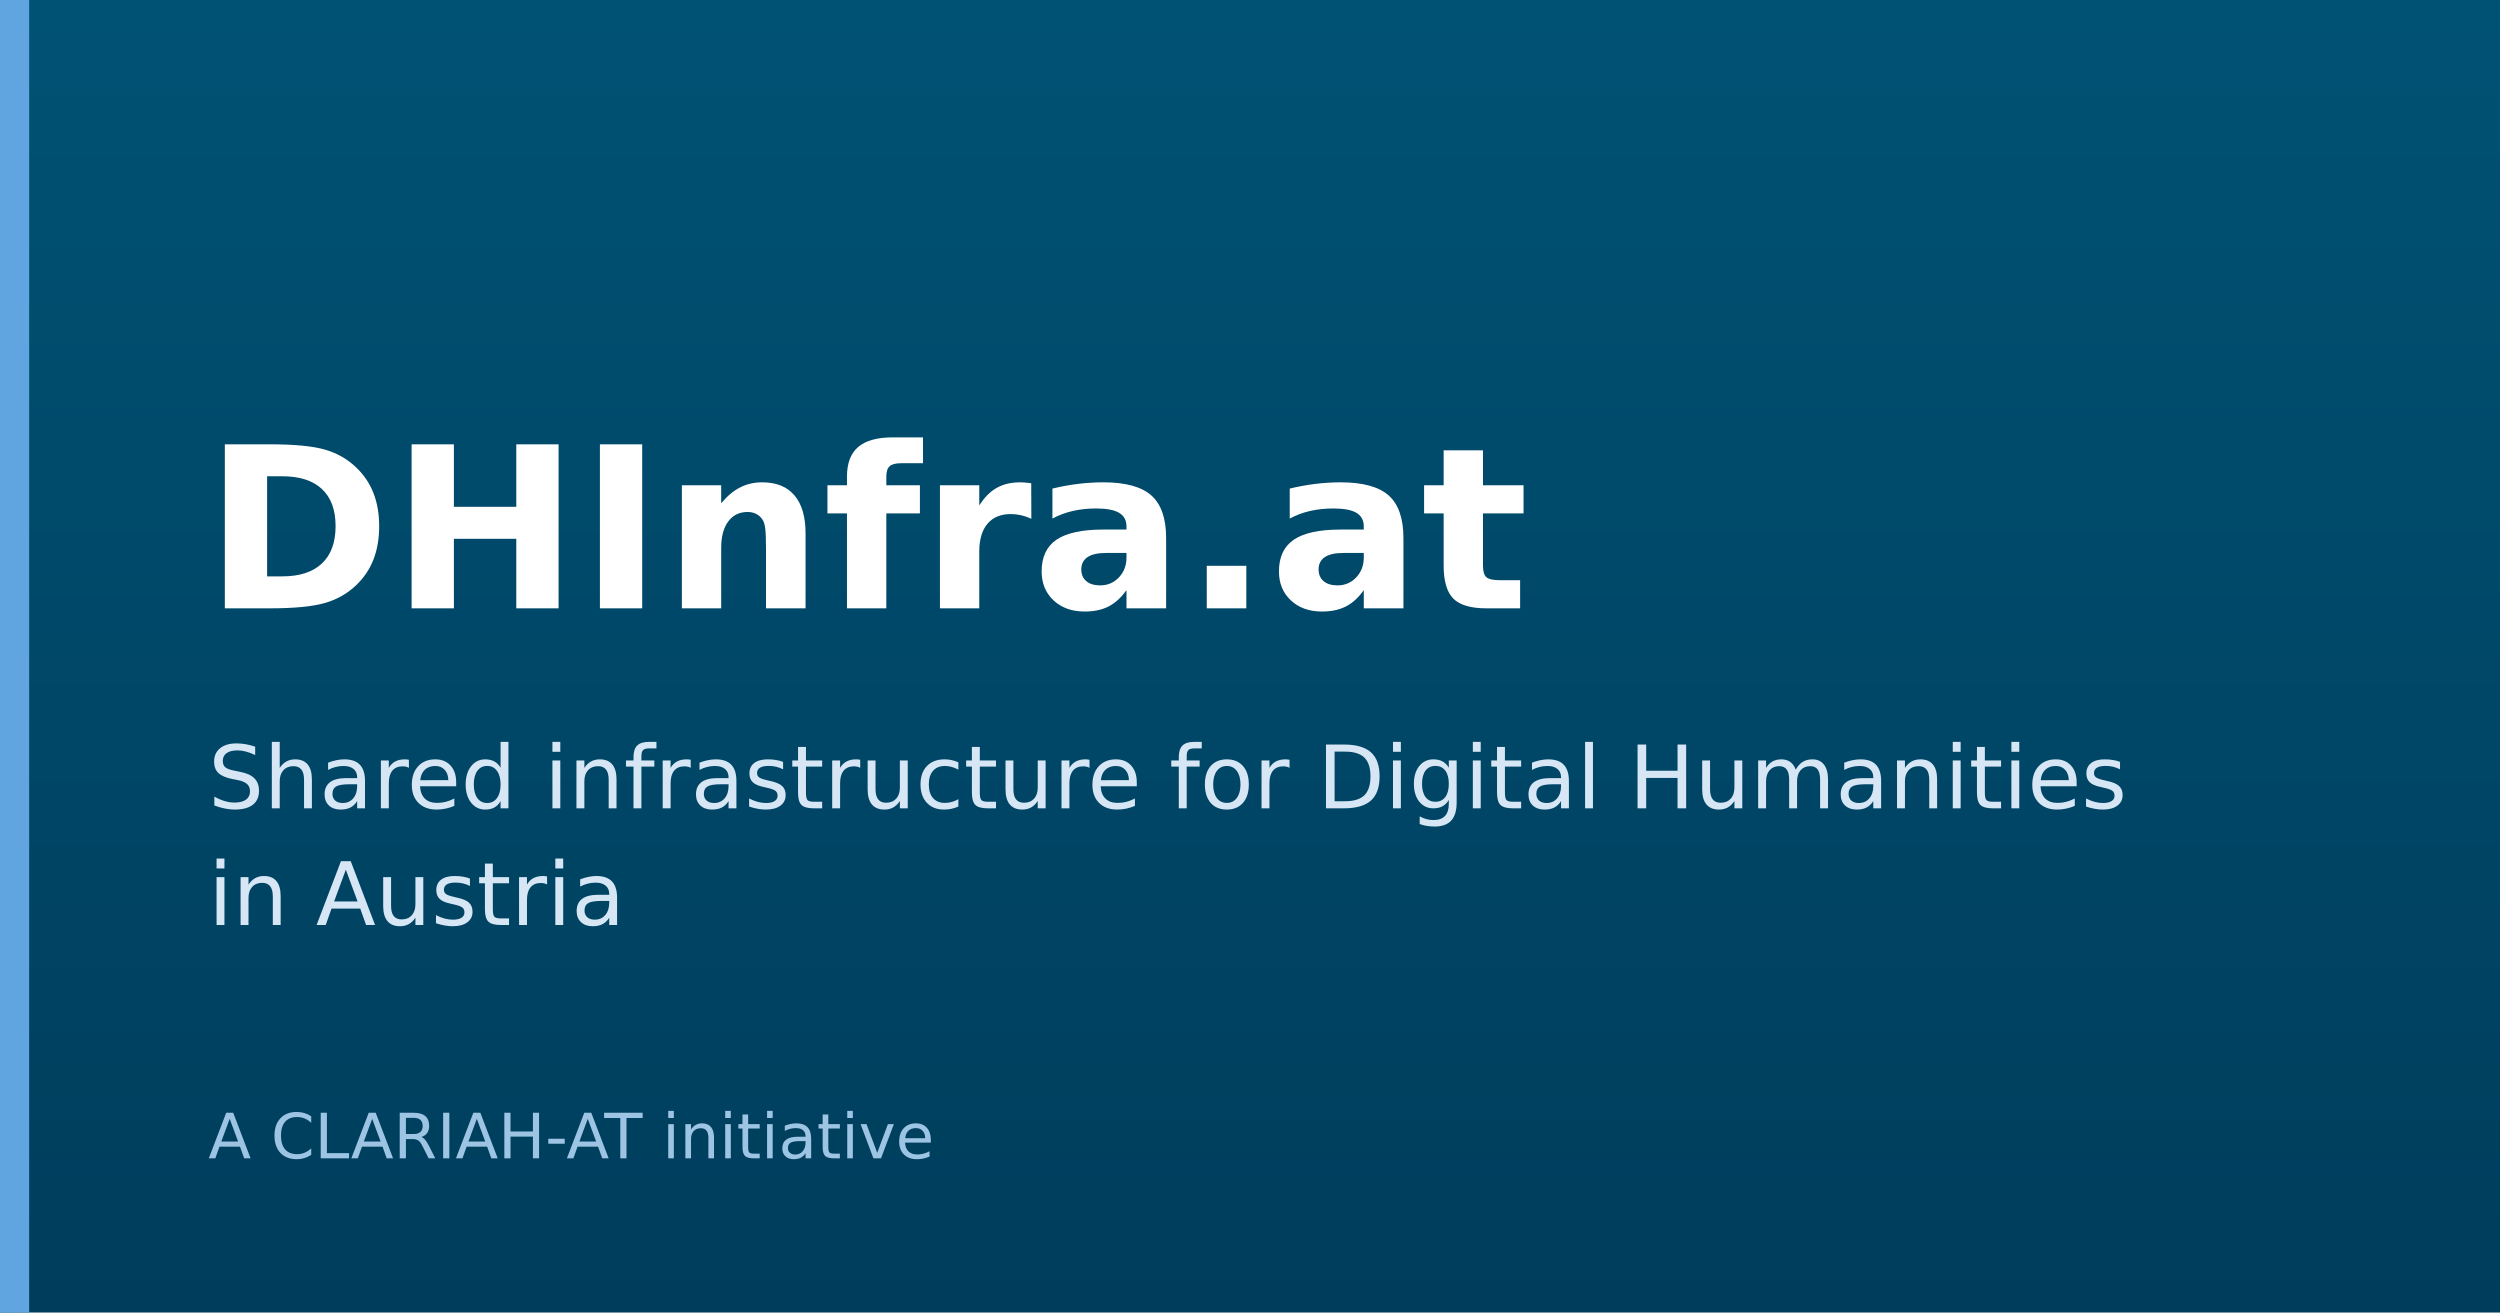
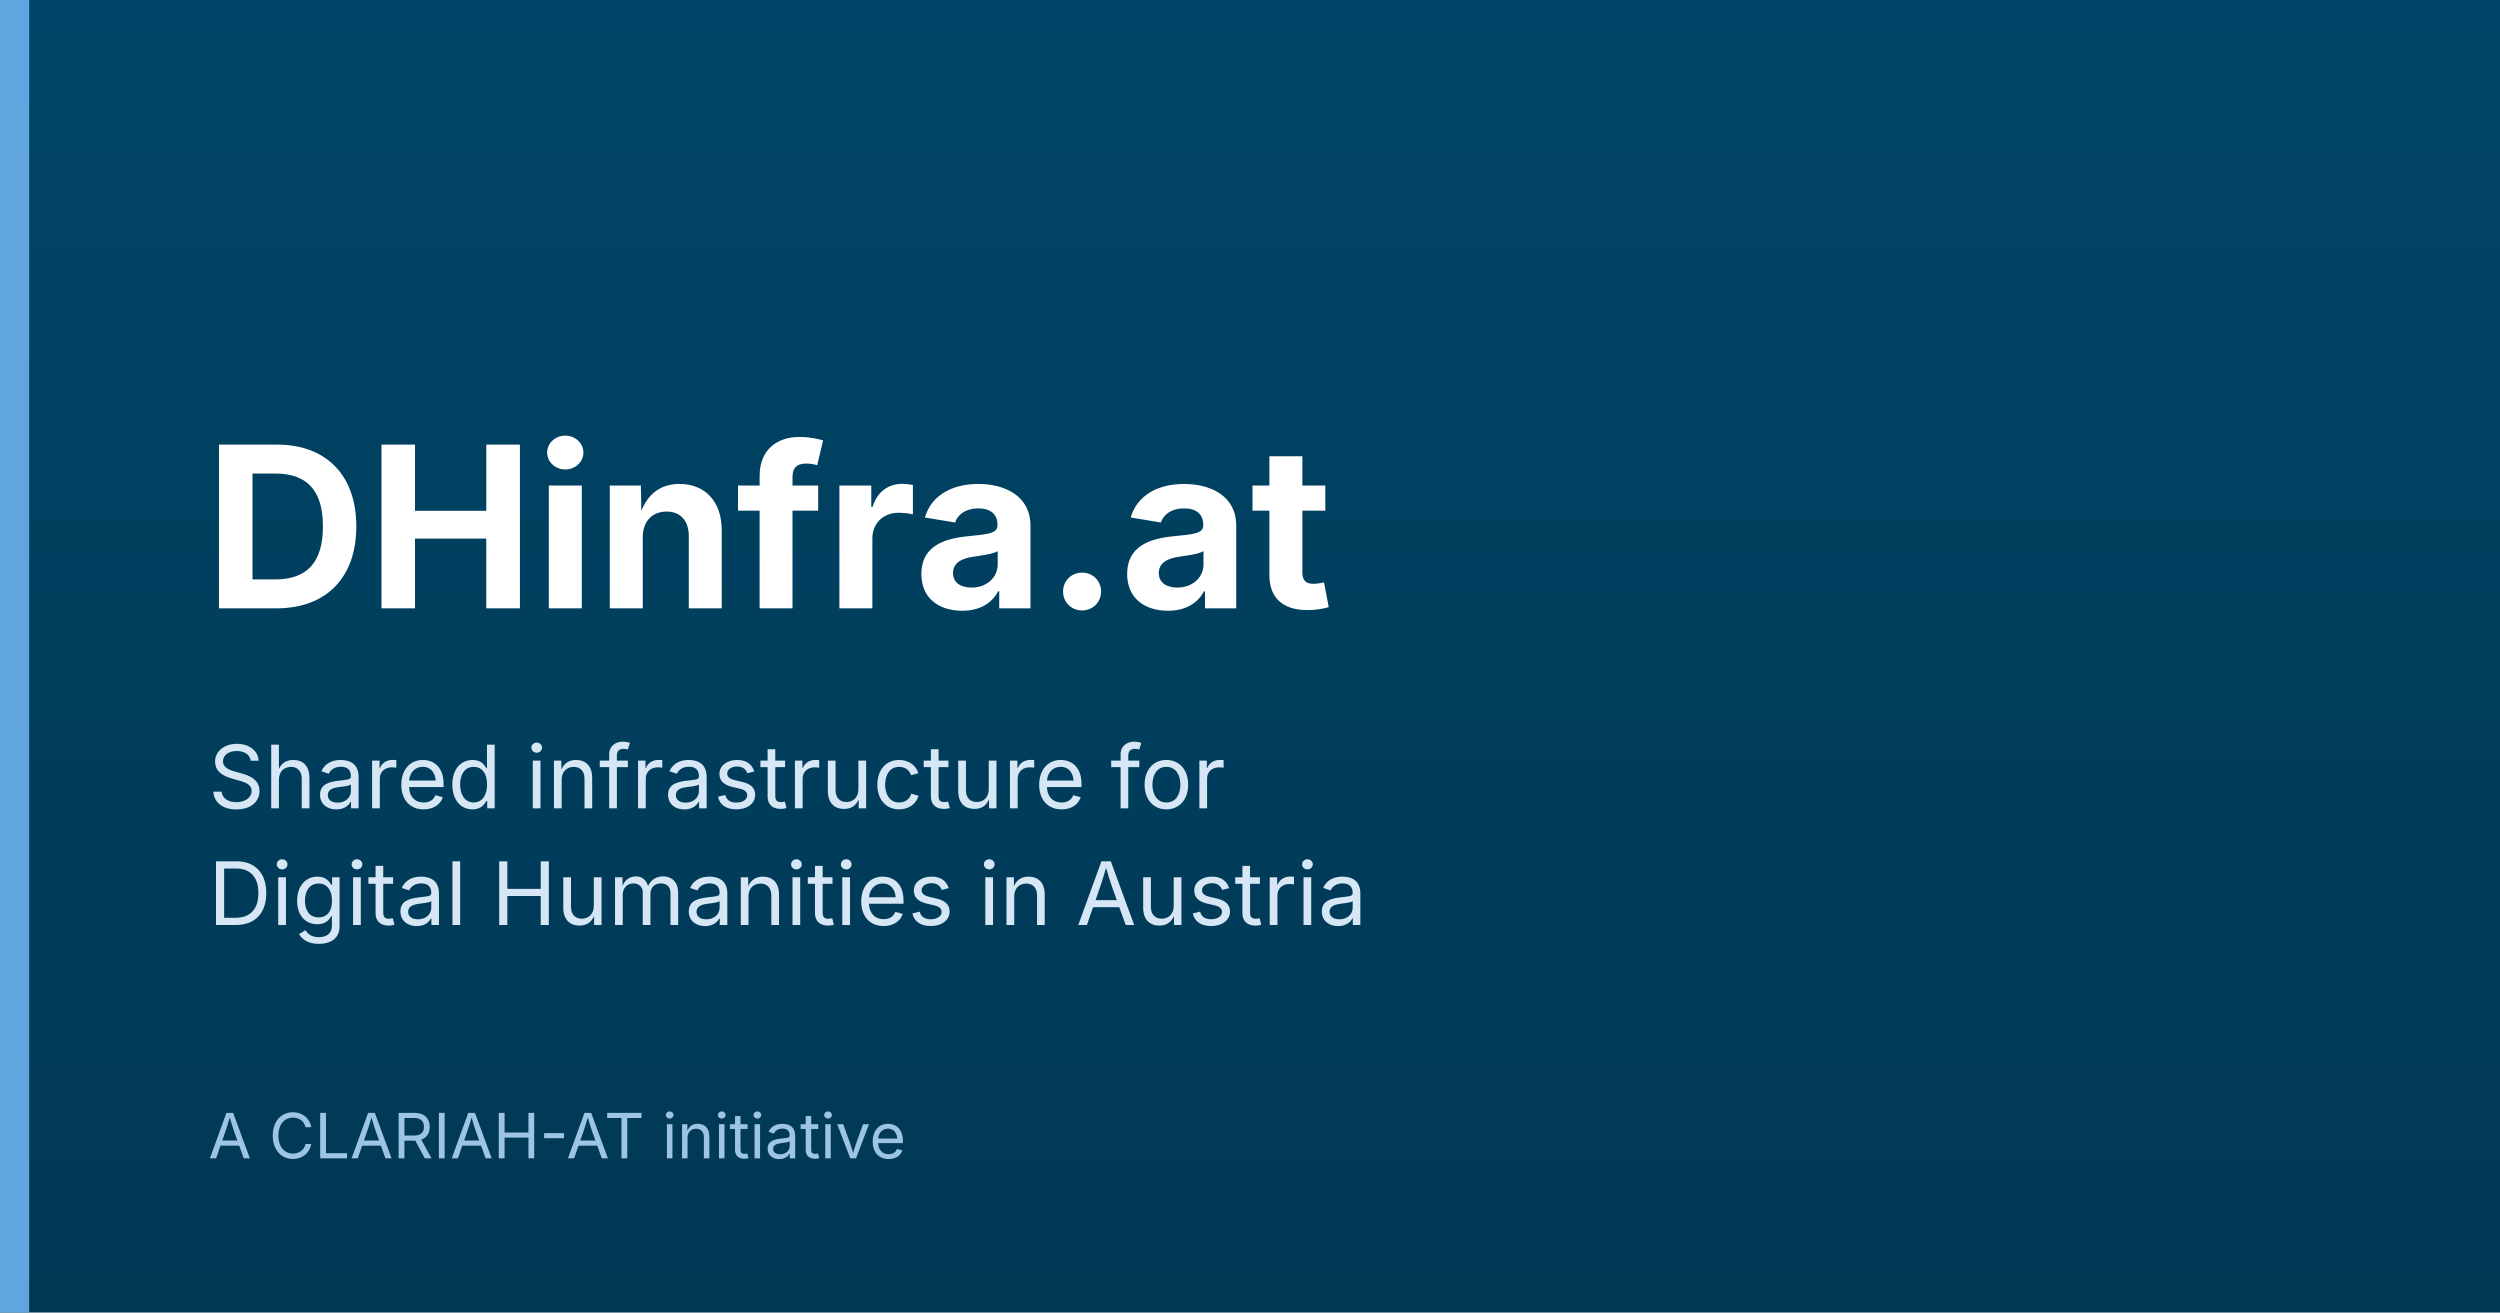
- <svg xmlns="http://www.w3.org/2000/svg" viewBox="0 0 1200 630" font-family="'DejaVu Sans', 'Ubuntu', sans-serif">
+ <svg xmlns="http://www.w3.org/2000/svg" viewBox="0 0 1200 630" font-family="Inter, 'DejaVu Sans', sans-serif">
  <defs>
    <linearGradient id="bg" x1="0" y1="0" x2="0" y2="1">
-       <stop offset="0" stop-color="#005274" />
-       <stop offset="1" stop-color="#003d5c" />
+       <stop offset="0" stop-color="#004567" />
+       <stop offset="1" stop-color="#003854" />
    </linearGradient>
  </defs>
  <rect width="1200" height="630" fill="url(#bg)" />
  <rect width="14" height="630" fill="#60a5e0" />
-   <text x="98" y="292" font-size="108" font-weight="700" fill="#ffffff">DHInfra.at</text>
+   <text x="98" y="292" font-size="108" font-weight="700" fill="#ffffff">DHinfra.at</text>
  <text x="100" y="388" font-size="42" fill="#d6e6f4">
-     <tspan x="100">Shared infrastructure for Digital Humanities</tspan>
-     <tspan x="100" dy="56">in Austria</tspan>
+     <tspan x="100">Shared infrastructure for</tspan>
+     <tspan x="100" dy="56">Digital Humanities in Austria</tspan>
  </text>
  <text x="100" y="556" font-size="30" fill="#9ec4e3">A CLARIAH-AT initiative</text>
</svg>
